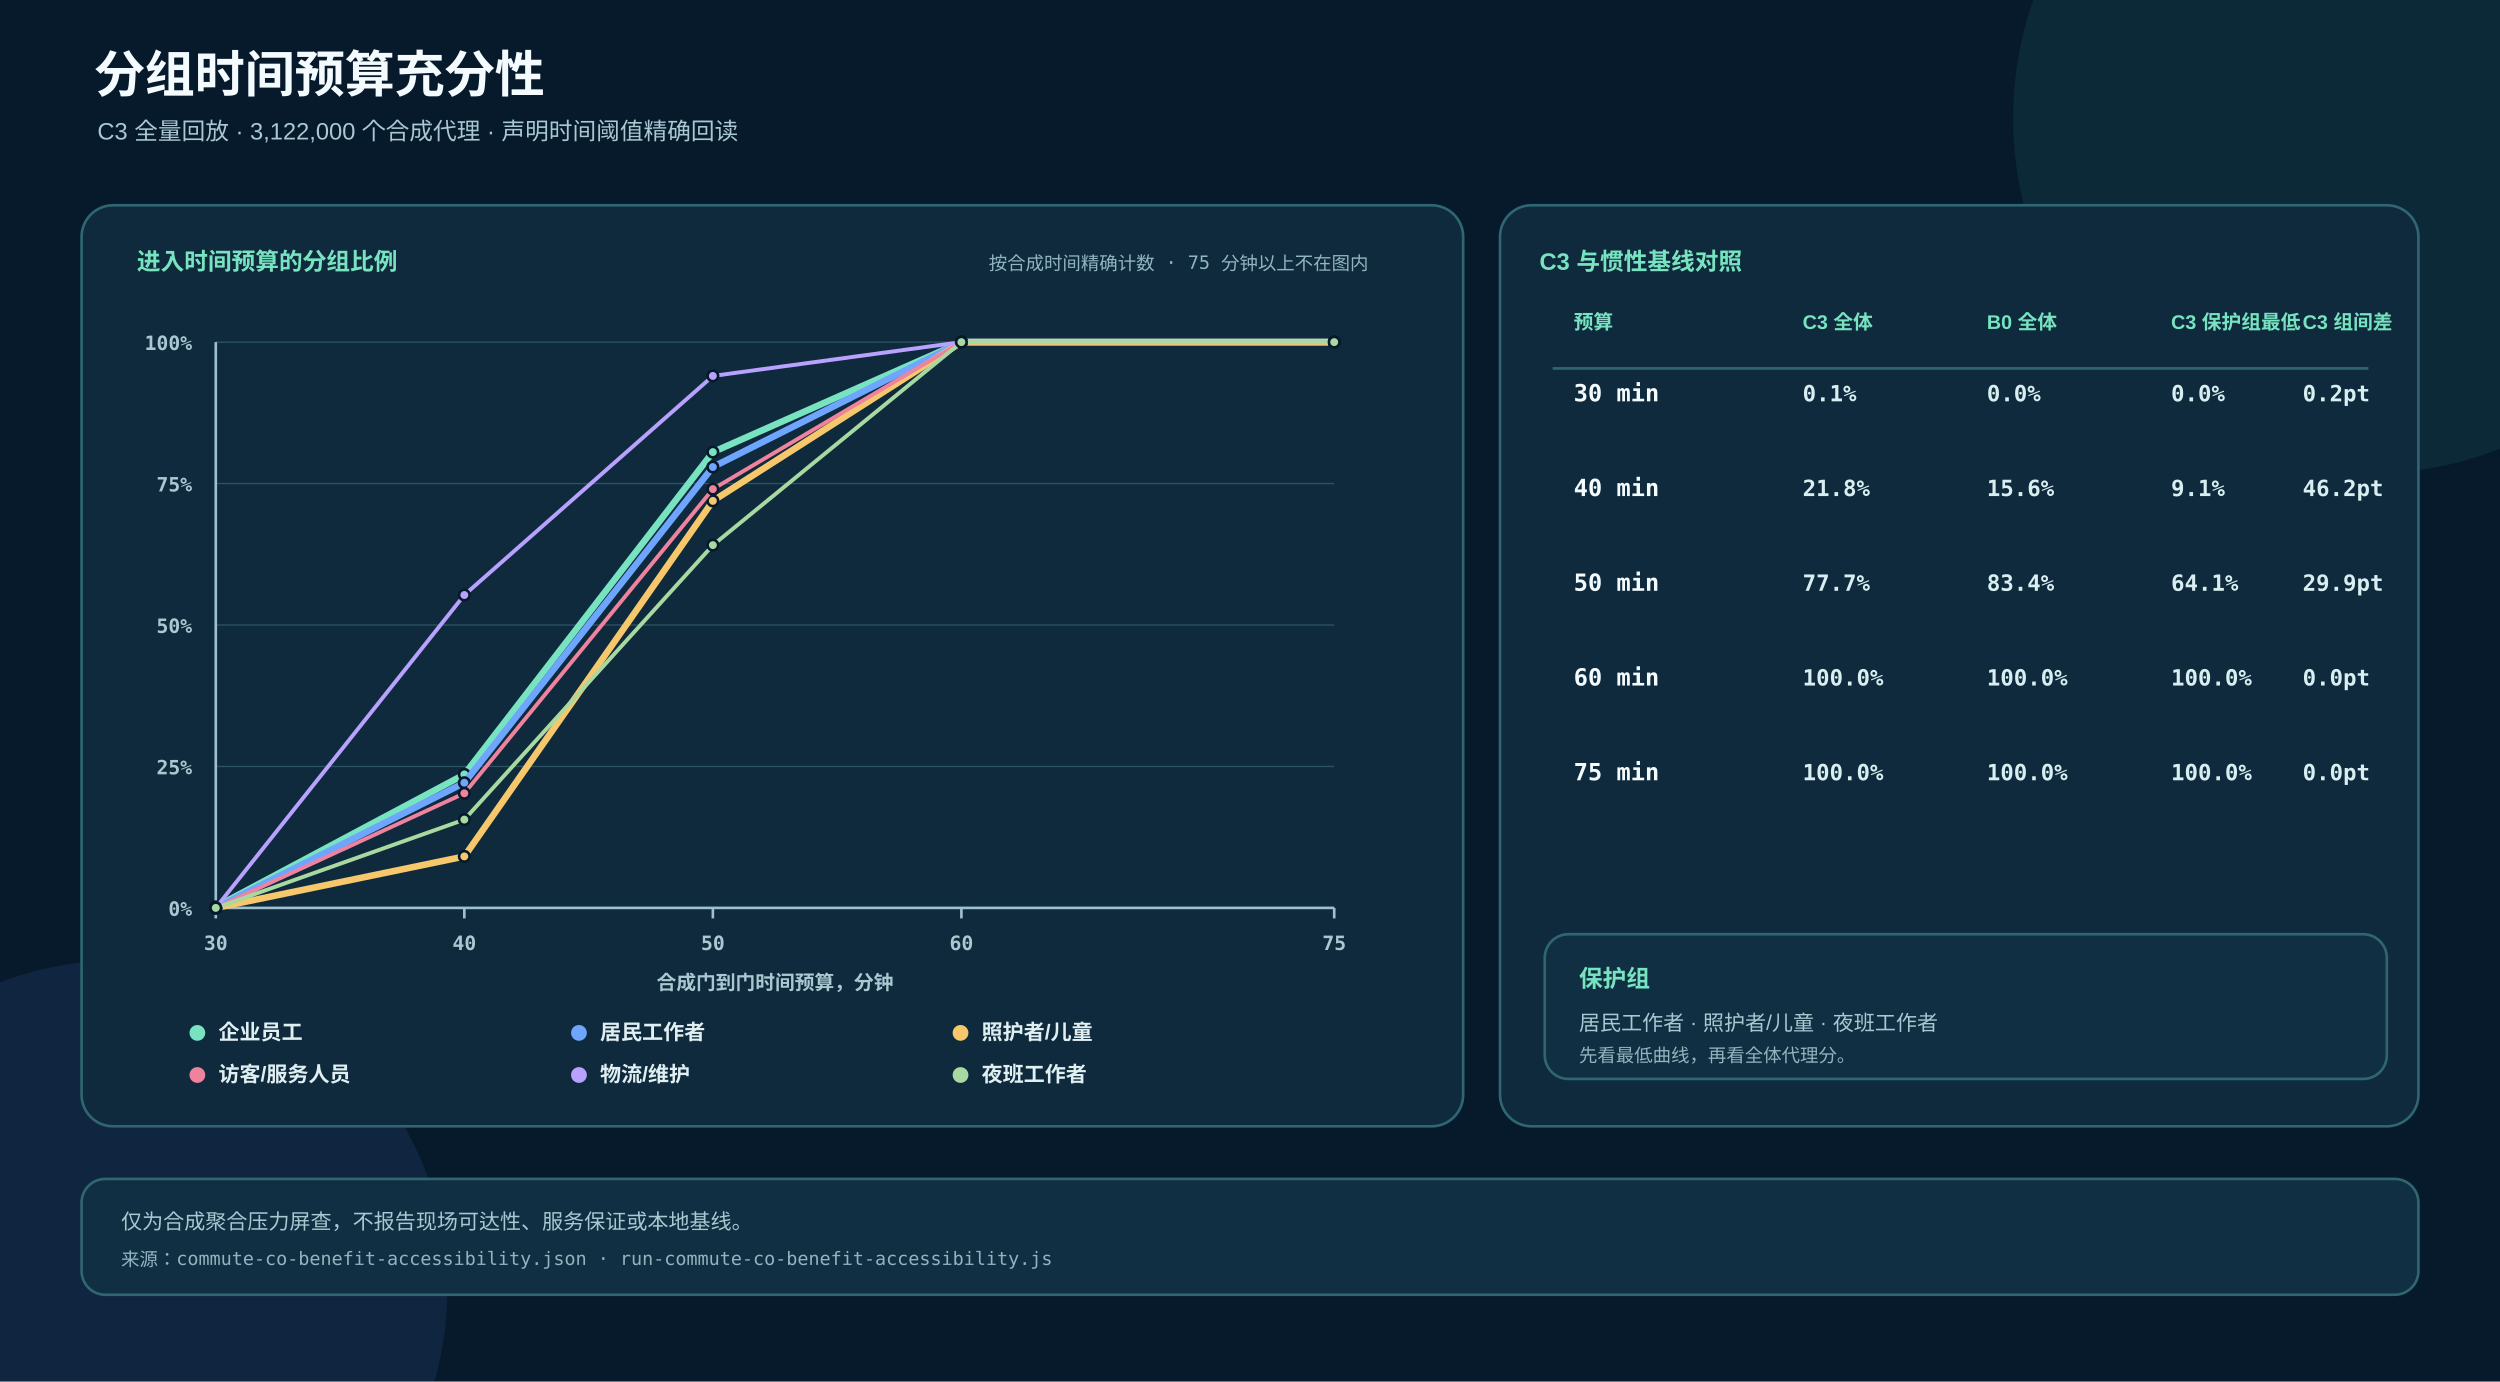
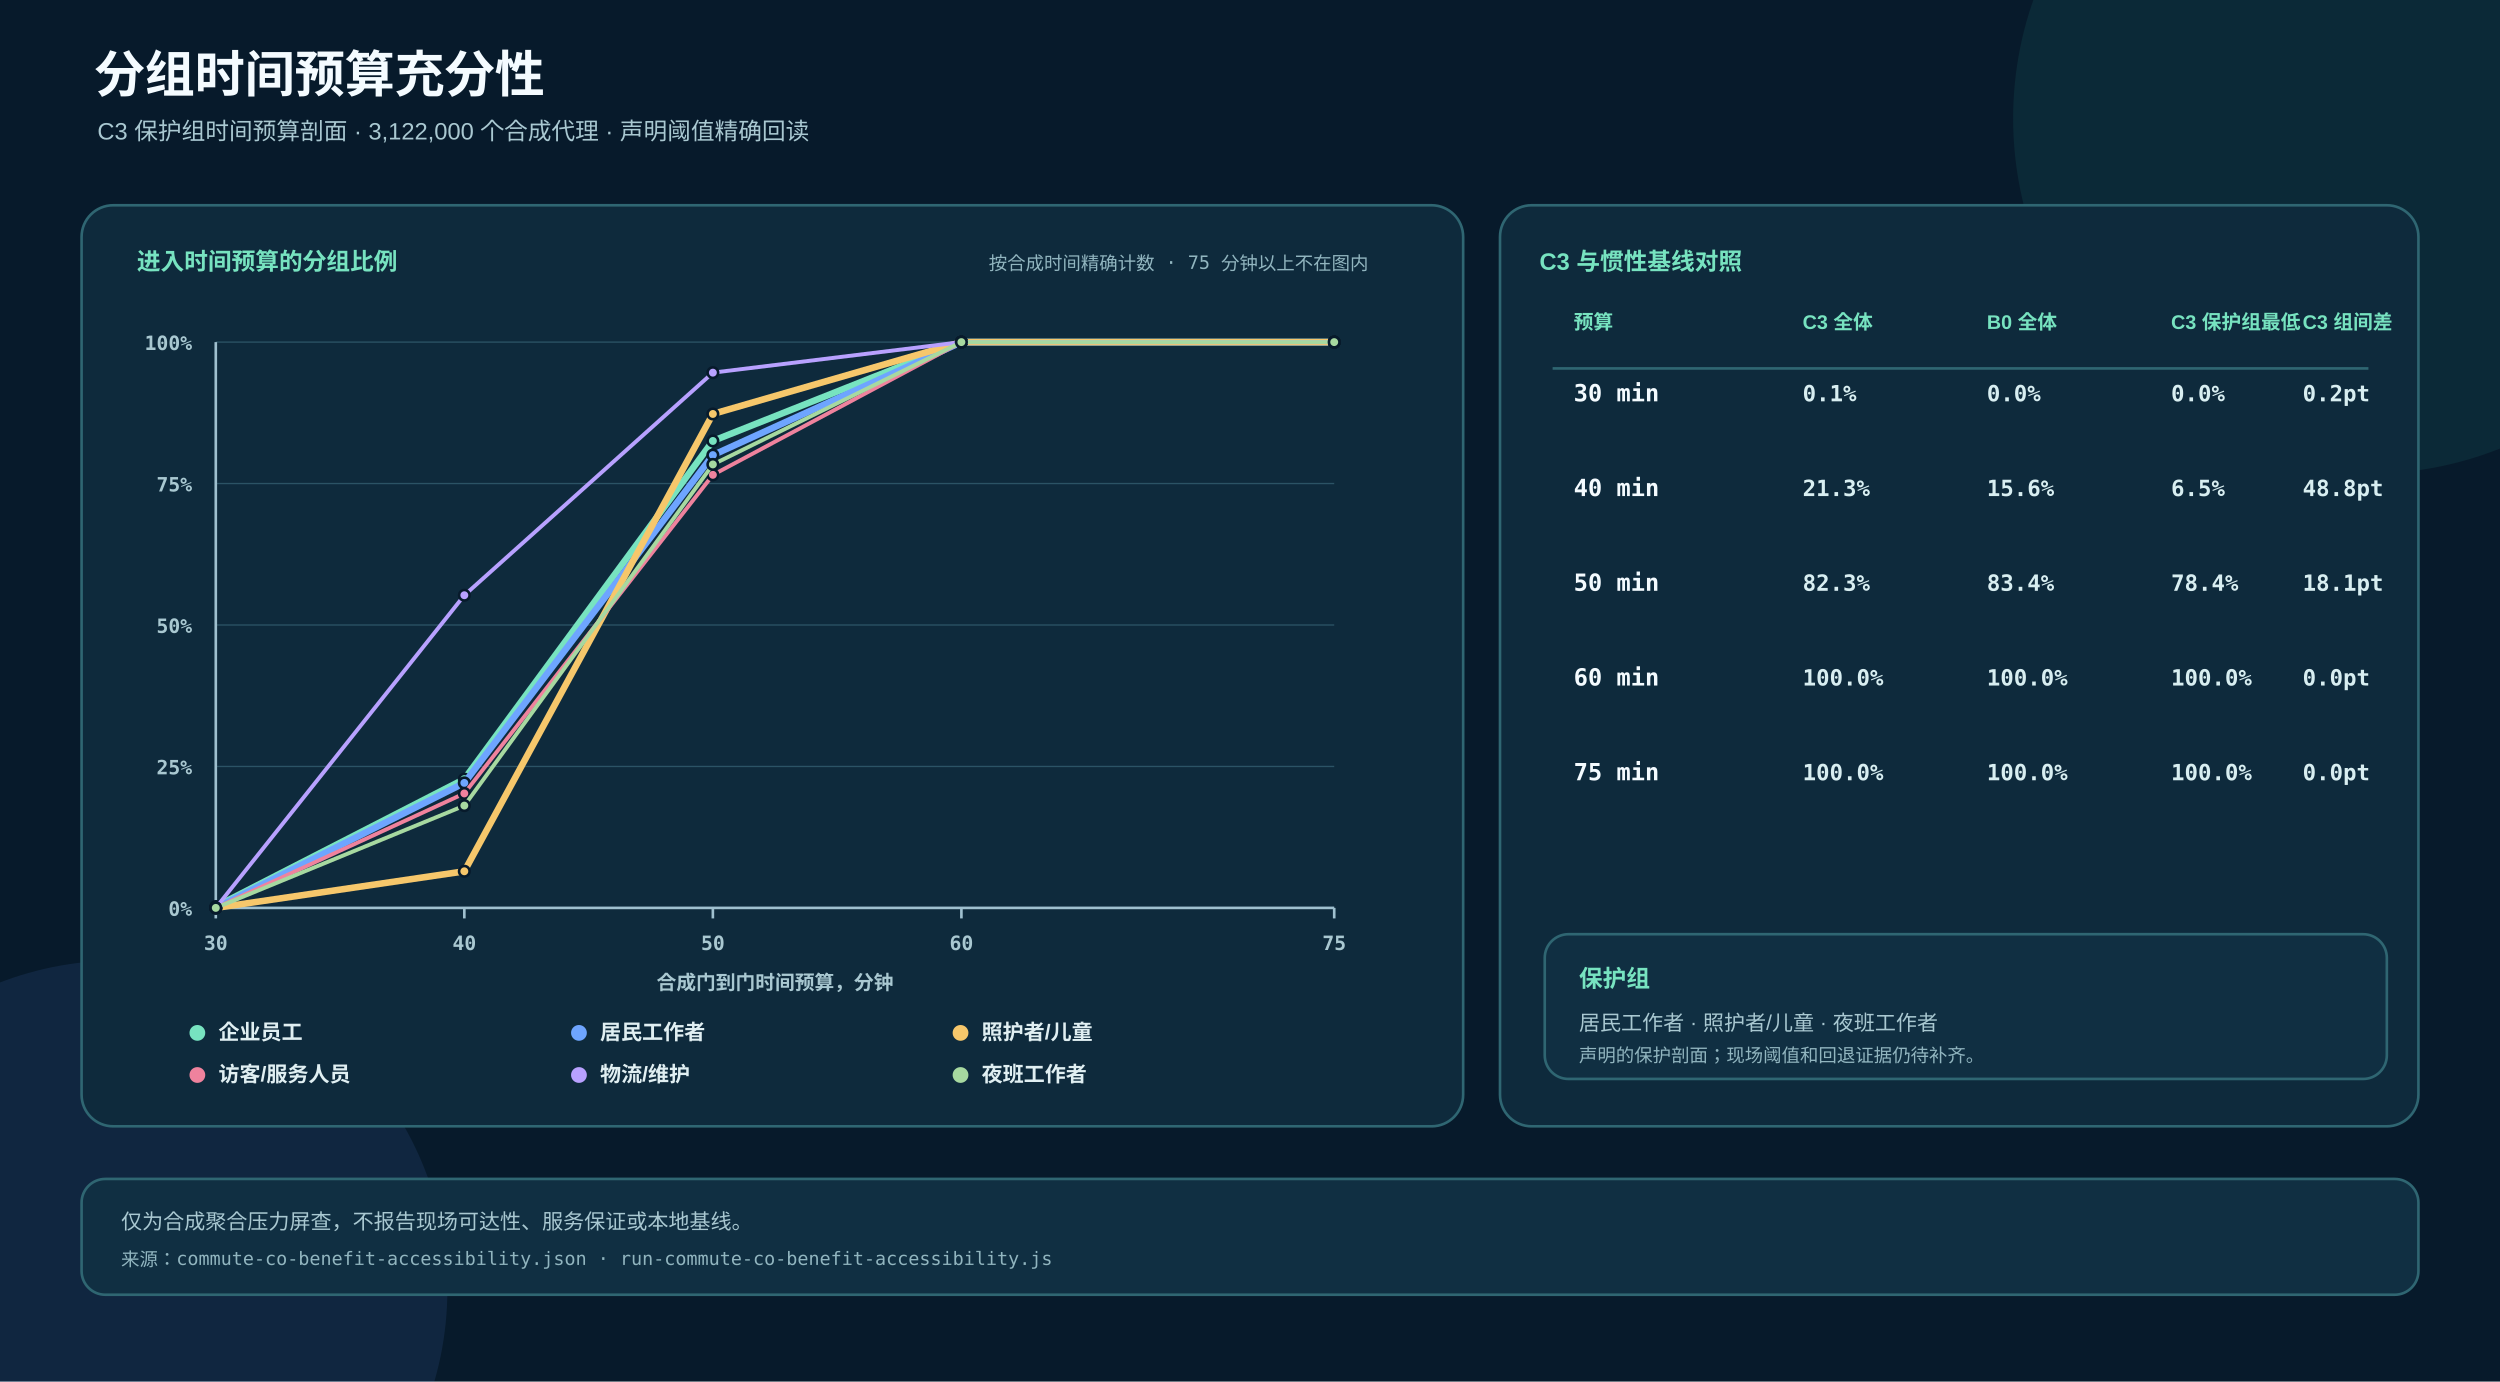
<svg xmlns="http://www.w3.org/2000/svg" width="1900" height="1050" viewBox="0 0 1900 1050" role="img" aria-labelledby="title desc">
  <style>
    .bg{fill:#071a2b}.panel{fill:#0e2a3c;stroke:#2f6672;stroke-width:2}.title{font:800 38px PingFang SC,Microsoft YaHei,Arial,sans-serif;fill:#f4fbff}.sub{font:500 18px PingFang SC,Microsoft YaHei,Arial,sans-serif;fill:#a9c8d1}.section{font:800 18px PingFang SC,Microsoft YaHei,Arial,sans-serif;fill:#77e3c0}.axis{font:600 15px SFMono-Regular,Consolas,monospace;fill:#a9c8d1}.legend{font:650 16px PingFang SC,Microsoft YaHei,Arial,sans-serif;fill:#e0eff2}.tableHead{font:800 15px PingFang SC,Microsoft YaHei,Arial,sans-serif;fill:#77e3c0}.tableStrong{font:800 18px SFMono-Regular,Consolas,monospace;fill:#f4fbff}.tableValue{font:700 17px SFMono-Regular,Consolas,monospace;fill:#d8eef1}.foot{font:500 16px PingFang SC,Microsoft YaHei,Arial,sans-serif;fill:#a9c8d1}.small{font:500 14px SFMono-Regular,Consolas,monospace;fill:#91b5bf}
  </style>
  <rect width="1900" height="1050" class="bg" />
  <circle cx="1800" cy="90" r="270" fill="#2a9d8f" opacity=".12" />
  <circle cx="90" cy="980" r="250" fill="#5b8def" opacity=".11" />
  <text x="72" y="70" class="title">分组时间预算充分性</text>
-   <text x="74" y="106" class="sub">C3 全量回放 · 3,122,000 个合成代理 · 声明时间阈值精确回读</text>
+   <text x="74" y="106" class="sub">C3 保护组时间预算剖面 · 3,122,000 个合成代理 · 声明阈值精确回读</text>
  <rect x="62" y="156" width="1050" height="700" rx="24" class="panel" />
  <rect x="1140" y="156" width="698" height="700" rx="24" class="panel" />
  <text x="104" y="205" class="section">进入时间预算的分组比例</text>
  <text x="1040" y="205" text-anchor="end" class="small">按合成时间精确计数 · 75 分钟以上不在图内</text>
  <line x1="164" y1="690" x2="1014" y2="690" stroke="#2b5365" stroke-width="1" />
  <text x="146" y="696" text-anchor="end" class="axis">0%</text>
  <line x1="164" y1="582.5" x2="1014" y2="582.5" stroke="#2b5365" stroke-width="1" />
  <text x="146" y="588.5" text-anchor="end" class="axis">25%</text>
  <line x1="164" y1="475" x2="1014" y2="475" stroke="#2b5365" stroke-width="1" />
  <text x="146" y="481" text-anchor="end" class="axis">50%</text>
  <line x1="164" y1="367.5" x2="1014" y2="367.5" stroke="#2b5365" stroke-width="1" />
  <text x="146" y="373.5" text-anchor="end" class="axis">75%</text>
  <line x1="164" y1="260" x2="1014" y2="260" stroke="#2b5365" stroke-width="1" />
  <text x="146" y="266" text-anchor="end" class="axis">100%</text>
  <line x1="164" y1="690" x2="164" y2="698" stroke="#9fc0cf" stroke-width="2" />
  <text x="164" y="722" text-anchor="middle" class="axis">30</text>
  <line x1="352.889" y1="690" x2="352.889" y2="698" stroke="#9fc0cf" stroke-width="2" />
  <text x="352.889" y="722" text-anchor="middle" class="axis">40</text>
  <line x1="541.778" y1="690" x2="541.778" y2="698" stroke="#9fc0cf" stroke-width="2" />
  <text x="541.778" y="722" text-anchor="middle" class="axis">50</text>
  <line x1="730.667" y1="690" x2="730.667" y2="698" stroke="#9fc0cf" stroke-width="2" />
  <text x="730.667" y="722" text-anchor="middle" class="axis">60</text>
  <line x1="1014" y1="690" x2="1014" y2="698" stroke="#9fc0cf" stroke-width="2" />
  <text x="1014" y="722" text-anchor="middle" class="axis">75</text>
  <line x1="164" y1="690" x2="1014" y2="690" stroke="#9fc0cf" stroke-width="2" />
  <line x1="164" y1="260" x2="164" y2="690" stroke="#9fc0cf" stroke-width="2" />
-   <path d="M 164.0 689.2 L 352.9 588.6 L 541.8 343.6 L 730.7 260.0 L 1014.0 260.0" fill="none" stroke="#77e3c0" stroke-width="5" stroke-linecap="round" stroke-linejoin="round" />
+   <path d="M 164.0 689.0 L 352.9 592.1 L 541.8 335.1 L 730.7 260.0 L 1014.0 260.0" fill="none" stroke="#77e3c0" stroke-width="5" stroke-linecap="round" stroke-linejoin="round" />
  <g>
    <circle cx="150" cy="785" r="6" fill="#77e3c0" />
    <text x="166" y="790" class="legend">企业员工</text>
  </g>
-   <circle cx="164" cy="689.226" r="4" fill="#77e3c0" stroke="#071a2b" stroke-width="2" />
-   <circle cx="352.889" cy="588.563" r="4" fill="#77e3c0" stroke="#071a2b" stroke-width="2" />
-   <circle cx="541.778" cy="343.592" r="4" fill="#77e3c0" stroke="#071a2b" stroke-width="2" />
+   <circle cx="164" cy="688.968" r="4" fill="#77e3c0" stroke="#071a2b" stroke-width="2" />
+   <circle cx="352.889" cy="592.132" r="4" fill="#77e3c0" stroke="#071a2b" stroke-width="2" />
+   <circle cx="541.778" cy="335.121" r="4" fill="#77e3c0" stroke="#071a2b" stroke-width="2" />
  <circle cx="730.667" cy="260" r="4" fill="#77e3c0" stroke="#071a2b" stroke-width="2" />
  <circle cx="1014" cy="260" r="4" fill="#77e3c0" stroke="#071a2b" stroke-width="2" />
-   <path d="M 164.0 690.0 L 352.9 594.9 L 541.8 354.9 L 730.7 260.0 L 1014.0 260.0" fill="none" stroke="#6ea5ff" stroke-width="5" stroke-linecap="round" stroke-linejoin="round" />
+   <path d="M 164.0 690.0 L 352.9 595.0 L 541.8 345.9 L 730.7 260.0 L 1014.0 260.0" fill="none" stroke="#6ea5ff" stroke-width="5" stroke-linecap="round" stroke-linejoin="round" />
  <g>
    <circle cx="440" cy="785" r="6" fill="#6ea5ff" />
    <text x="456" y="790" class="legend">居民工作者</text>
  </g>
  <circle cx="164" cy="690" r="4" fill="#6ea5ff" stroke="#071a2b" stroke-width="2" />
-   <circle cx="352.889" cy="594.884" r="4" fill="#6ea5ff" stroke="#071a2b" stroke-width="2" />
-   <circle cx="541.778" cy="354.944" r="4" fill="#6ea5ff" stroke="#071a2b" stroke-width="2" />
+   <circle cx="352.889" cy="595.013" r="4" fill="#6ea5ff" stroke="#071a2b" stroke-width="2" />
+   <circle cx="541.778" cy="345.871" r="4" fill="#6ea5ff" stroke="#071a2b" stroke-width="2" />
  <circle cx="730.667" cy="260" r="4" fill="#6ea5ff" stroke="#071a2b" stroke-width="2" />
  <circle cx="1014" cy="260" r="4" fill="#6ea5ff" stroke="#071a2b" stroke-width="2" />
-   <path d="M 164.0 690.0 L 352.9 650.9 L 541.8 380.7 L 730.7 260.0 L 1014.0 260.0" fill="none" stroke="#f6c76b" stroke-width="5" stroke-linecap="round" stroke-linejoin="round" />
+   <path d="M 164.0 690.0 L 352.9 662.2 L 541.8 314.6 L 730.7 260.0 L 1014.0 260.0" fill="none" stroke="#f6c76b" stroke-width="5" stroke-linecap="round" stroke-linejoin="round" />
  <g>
    <circle cx="730" cy="785" r="6" fill="#f6c76b" />
    <text x="746" y="790" class="legend">照护者/儿童</text>
  </g>
  <circle cx="164" cy="690" r="4" fill="#f6c76b" stroke="#071a2b" stroke-width="2" />
-   <circle cx="352.889" cy="650.87" r="4" fill="#f6c76b" stroke="#071a2b" stroke-width="2" />
-   <circle cx="541.778" cy="380.658" r="4" fill="#f6c76b" stroke="#071a2b" stroke-width="2" />
+   <circle cx="352.889" cy="662.179" r="4" fill="#f6c76b" stroke="#071a2b" stroke-width="2" />
+   <circle cx="541.778" cy="314.61" r="4" fill="#f6c76b" stroke="#071a2b" stroke-width="2" />
  <circle cx="730.667" cy="260" r="4" fill="#f6c76b" stroke="#071a2b" stroke-width="2" />
  <circle cx="1014" cy="260" r="4" fill="#f6c76b" stroke="#071a2b" stroke-width="2" />
-   <path d="M 164.0 690.0 L 352.9 602.9 L 541.8 371.7 L 730.7 260.0 L 1014.0 260.0" fill="none" stroke="#ef829d" stroke-width="3" stroke-linecap="round" stroke-linejoin="round" />
+   <path d="M 164.0 690.0 L 352.9 603.0 L 541.8 360.9 L 730.7 260.0 L 1014.0 260.0" fill="none" stroke="#ef829d" stroke-width="3" stroke-linecap="round" stroke-linejoin="round" />
  <g>
    <circle cx="150" cy="817" r="6" fill="#ef829d" />
    <text x="166" y="822" class="legend">访客/服务人员</text>
  </g>
  <circle cx="164" cy="690" r="4" fill="#ef829d" stroke="#071a2b" stroke-width="2" />
-   <circle cx="352.889" cy="602.925" r="4" fill="#ef829d" stroke="#071a2b" stroke-width="2" />
-   <circle cx="541.778" cy="371.714" r="4" fill="#ef829d" stroke="#071a2b" stroke-width="2" />
+   <circle cx="352.889" cy="603.011" r="4" fill="#ef829d" stroke="#071a2b" stroke-width="2" />
+   <circle cx="541.778" cy="360.878" r="4" fill="#ef829d" stroke="#071a2b" stroke-width="2" />
  <circle cx="730.667" cy="260" r="4" fill="#ef829d" stroke="#071a2b" stroke-width="2" />
  <circle cx="1014" cy="260" r="4" fill="#ef829d" stroke="#071a2b" stroke-width="2" />
-   <path d="M 164.0 690.0 L 352.9 452.2 L 541.8 285.7 L 730.7 260.0 L 1014.0 260.0" fill="none" stroke="#b8a1ff" stroke-width="3" stroke-linecap="round" stroke-linejoin="round" />
+   <path d="M 164.0 690.0 L 352.9 452.4 L 541.8 283.2 L 730.7 260.0 L 1014.0 260.0" fill="none" stroke="#b8a1ff" stroke-width="3" stroke-linecap="round" stroke-linejoin="round" />
  <g>
    <circle cx="440" cy="817" r="6" fill="#b8a1ff" />
    <text x="456" y="822" class="legend">物流/维护</text>
  </g>
  <circle cx="164" cy="690" r="4" fill="#b8a1ff" stroke="#071a2b" stroke-width="2" />
-   <circle cx="352.889" cy="452.21" r="4" fill="#b8a1ff" stroke="#071a2b" stroke-width="2" />
-   <circle cx="541.778" cy="285.714" r="4" fill="#b8a1ff" stroke="#071a2b" stroke-width="2" />
+   <circle cx="352.889" cy="452.382" r="4" fill="#b8a1ff" stroke="#071a2b" stroke-width="2" />
+   <circle cx="541.778" cy="283.22" r="4" fill="#b8a1ff" stroke="#071a2b" stroke-width="2" />
  <circle cx="730.667" cy="260" r="4" fill="#b8a1ff" stroke="#071a2b" stroke-width="2" />
  <circle cx="1014" cy="260" r="4" fill="#b8a1ff" stroke="#071a2b" stroke-width="2" />
-   <path d="M 164.0 690.0 L 352.9 622.9 L 541.8 414.3 L 730.7 260.0 L 1014.0 260.0" fill="none" stroke="#a7d9a0" stroke-width="3" stroke-linecap="round" stroke-linejoin="round" />
+   <path d="M 164.0 690.0 L 352.9 612.3 L 541.8 353.0 L 730.7 260.0 L 1014.0 260.0" fill="none" stroke="#a7d9a0" stroke-width="3" stroke-linecap="round" stroke-linejoin="round" />
  <g>
    <circle cx="730" cy="817" r="6" fill="#a7d9a0" />
    <text x="746" y="822" class="legend">夜班工作者</text>
  </g>
  <circle cx="164" cy="690" r="4" fill="#a7d9a0" stroke="#071a2b" stroke-width="2" />
-   <circle cx="352.889" cy="622.877" r="4" fill="#a7d9a0" stroke="#071a2b" stroke-width="2" />
-   <circle cx="541.778" cy="414.284" r="4" fill="#a7d9a0" stroke="#071a2b" stroke-width="2" />
+   <circle cx="352.889" cy="612.256" r="4" fill="#a7d9a0" stroke="#071a2b" stroke-width="2" />
+   <circle cx="541.778" cy="352.966" r="4" fill="#a7d9a0" stroke="#071a2b" stroke-width="2" />
  <circle cx="730.667" cy="260" r="4" fill="#a7d9a0" stroke="#071a2b" stroke-width="2" />
  <circle cx="1014" cy="260" r="4" fill="#a7d9a0" stroke="#071a2b" stroke-width="2" />
  <text x="589" y="752" text-anchor="middle" class="axis">合成门到门时间预算，分钟</text>
  <text x="1170" y="205" class="section">C3 与惯性基线对照</text>
  <text x="1196" y="250" class="tableHead">预算</text>
  <text x="1370" y="250" class="tableHead">C3 全体</text>
  <text x="1510" y="250" class="tableHead">B0 全体</text>
  <text x="1650" y="250" class="tableHead">C3 保护组最低</text>
  <text x="1750" y="250" class="tableHead">C3 组间差</text>
  <g>
    <text x="1196" y="305" class="tableStrong">30 min</text>
    <text x="1370" y="305" class="tableValue">0.1%</text>
    <text x="1510" y="305" class="tableValue">0.0%</text>
    <text x="1650" y="305" class="tableValue">0.0%</text>
    <text x="1750" y="305" class="tableValue">0.2pt</text>
  </g>
  <g>
    <text x="1196" y="377" class="tableStrong">40 min</text>
-     <text x="1370" y="377" class="tableValue">21.8%</text>
+     <text x="1370" y="377" class="tableValue">21.3%</text>
    <text x="1510" y="377" class="tableValue">15.6%</text>
-     <text x="1650" y="377" class="tableValue">9.1%</text>
-     <text x="1750" y="377" class="tableValue">46.2pt</text>
+     <text x="1650" y="377" class="tableValue">6.5%</text>
+     <text x="1750" y="377" class="tableValue">48.8pt</text>
  </g>
  <g>
    <text x="1196" y="449" class="tableStrong">50 min</text>
-     <text x="1370" y="449" class="tableValue">77.7%</text>
+     <text x="1370" y="449" class="tableValue">82.3%</text>
    <text x="1510" y="449" class="tableValue">83.4%</text>
-     <text x="1650" y="449" class="tableValue">64.1%</text>
-     <text x="1750" y="449" class="tableValue">29.9pt</text>
+     <text x="1650" y="449" class="tableValue">78.4%</text>
+     <text x="1750" y="449" class="tableValue">18.1pt</text>
  </g>
  <g>
    <text x="1196" y="521" class="tableStrong">60 min</text>
    <text x="1370" y="521" class="tableValue">100.0%</text>
    <text x="1510" y="521" class="tableValue">100.0%</text>
    <text x="1650" y="521" class="tableValue">100.0%</text>
    <text x="1750" y="521" class="tableValue">0.0pt</text>
  </g>
  <g>
    <text x="1196" y="593" class="tableStrong">75 min</text>
    <text x="1370" y="593" class="tableValue">100.0%</text>
    <text x="1510" y="593" class="tableValue">100.0%</text>
    <text x="1650" y="593" class="tableValue">100.0%</text>
    <text x="1750" y="593" class="tableValue">0.0pt</text>
  </g>
  <line x1="1180" y1="280" x2="1800" y2="280" stroke="#2f6672" stroke-width="2" />
  <rect x="1174" y="710" width="640" height="110" rx="18" fill="#102f42" stroke="#2f6672" stroke-width="2" />
  <text x="1200" y="750" class="section">保护组</text>
  <text x="1200" y="783" class="foot">居民工作者 · 照护者/儿童 · 夜班工作者</text>
-   <text x="1200" y="807" class="small">先看最低曲线，再看全体代理分。</text>
+   <text x="1200" y="807" class="small">声明的保护剖面；现场阈值和回退证据仍待补齐。</text>
  <rect x="62" y="896" width="1776" height="88" rx="18" fill="#102f42" stroke="#2f6672" stroke-width="2" />
  <text x="92" y="934" class="foot">仅为合成聚合压力屏查，不报告现场可达性、服务保证或本地基线。</text>
  <text x="92" y="962" class="small">来源：commute-co-benefit-accessibility.json · run-commute-co-benefit-accessibility.js</text>
</svg>
